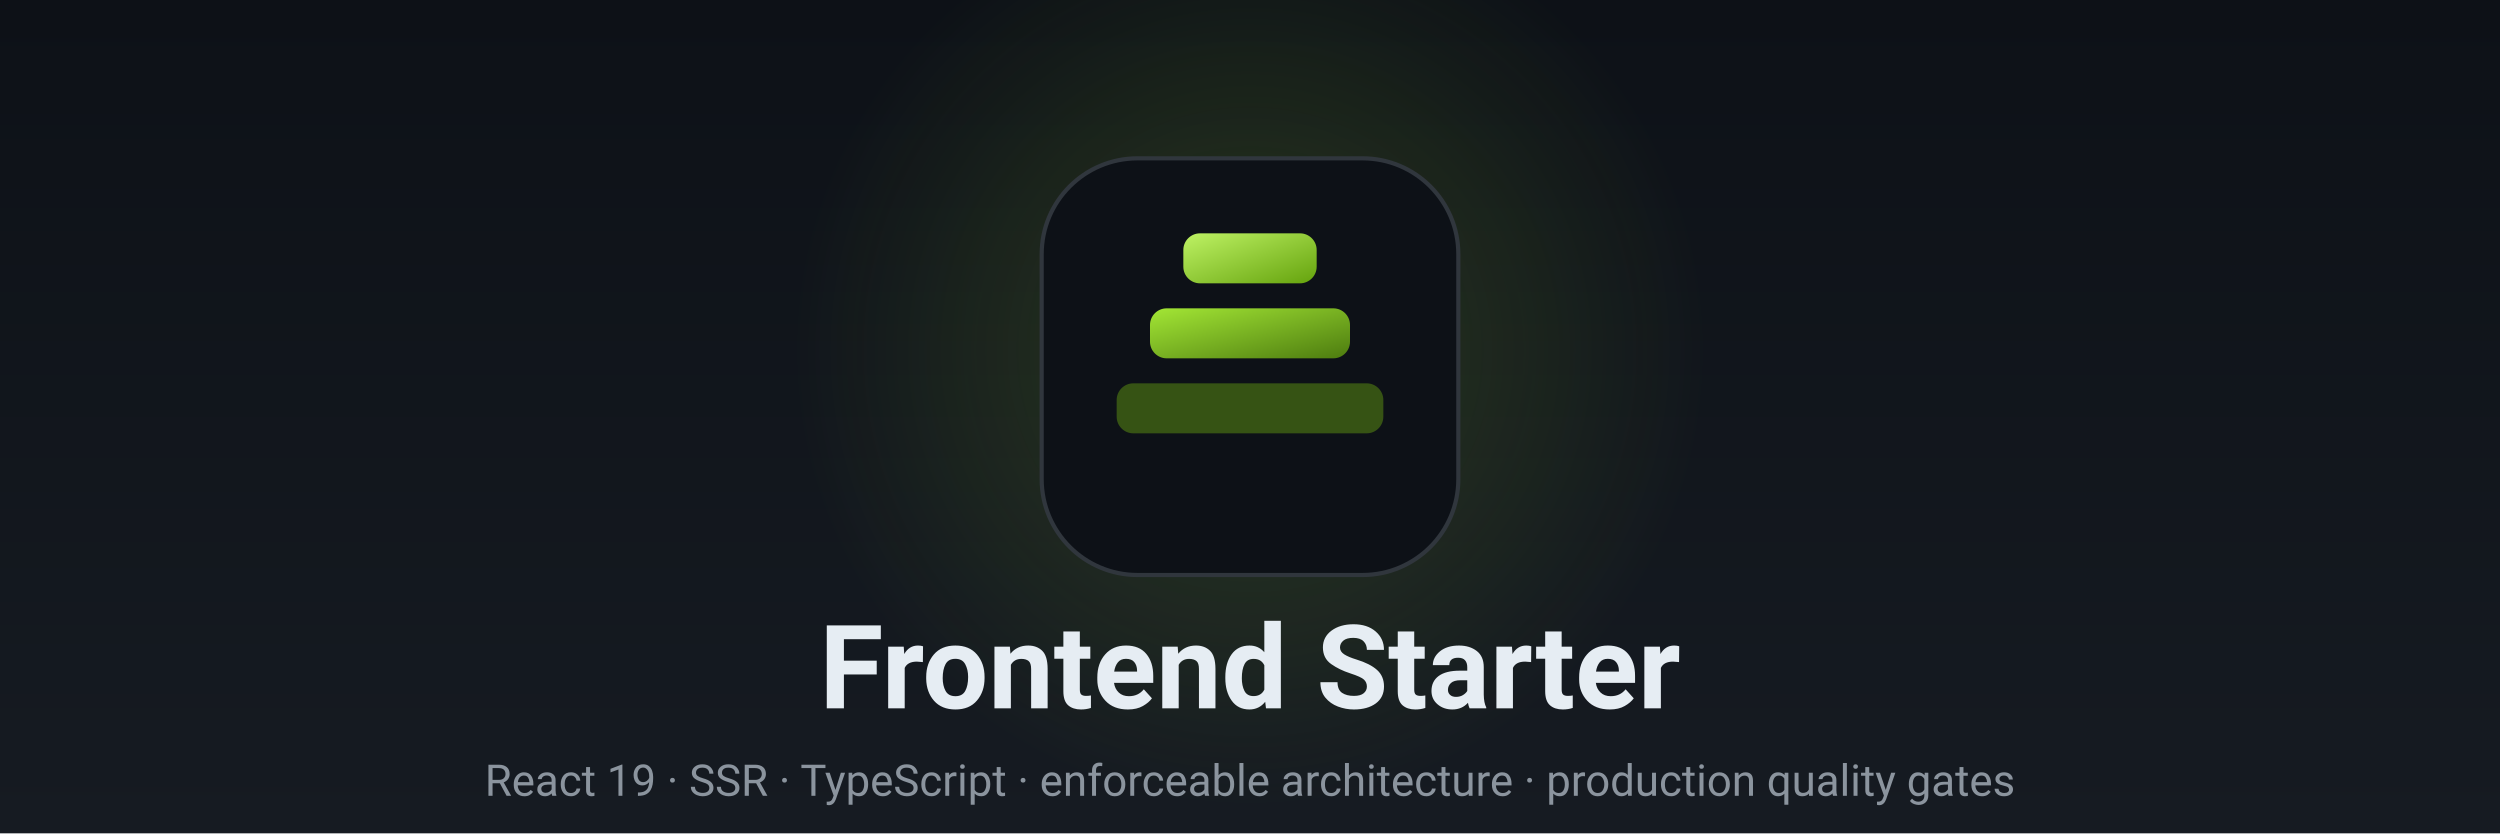
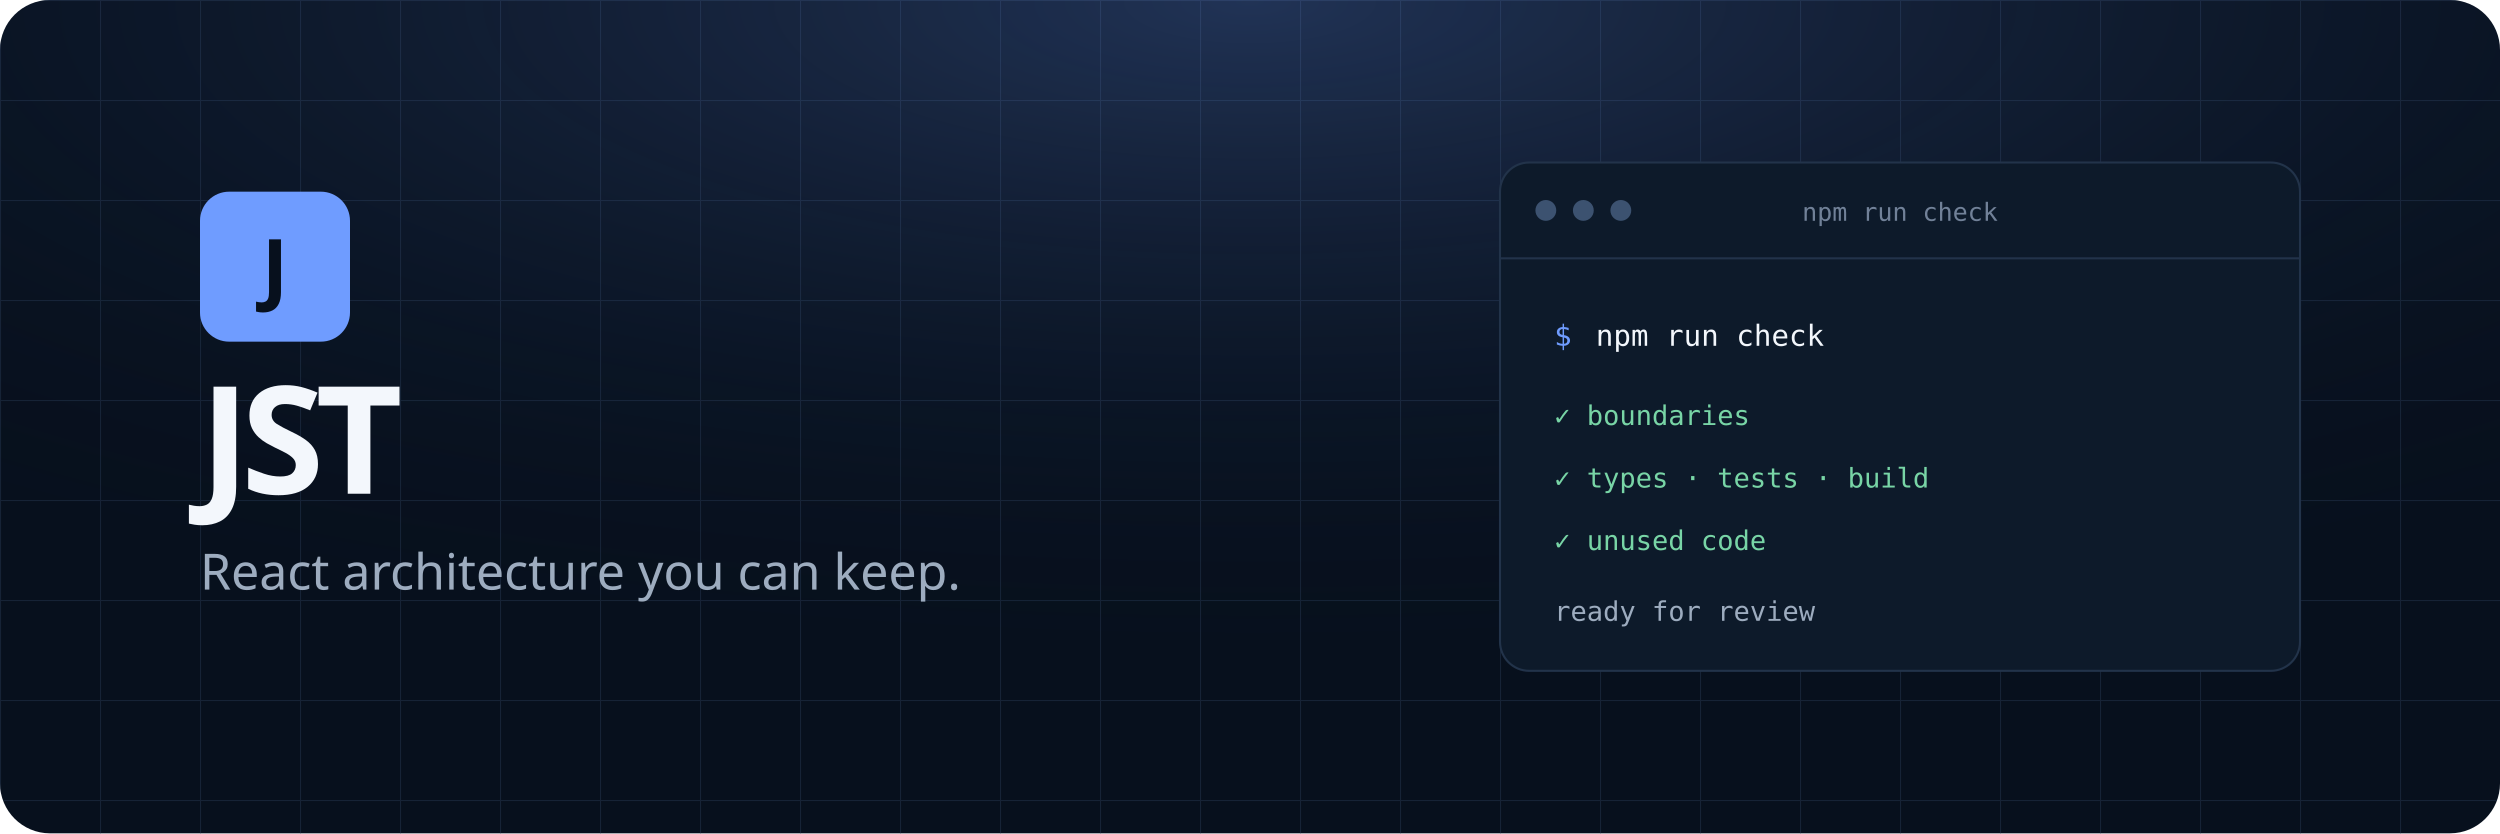
- <svg xmlns="http://www.w3.org/2000/svg" width="1200" height="400" viewBox="0 0 1200 400" fill="none">
+ <svg xmlns="http://www.w3.org/2000/svg" width="1200" height="400" viewBox="0 0 1200 400" role="img" aria-labelledby="title description">
  <defs>
-     <linearGradient id="bg" x1="0" y1="0" x2="0" y2="400" gradientUnits="userSpaceOnUse">
-       <stop offset="0" stop-color="#0D1117" />
-       <stop offset="1" stop-color="#161B22" />
-     </linearGradient>
-     <radialGradient id="glow" cx="0" cy="0" r="1" gradientUnits="userSpaceOnUse" gradientTransform="translate(600 168) rotate(90) scale(220)">
-       <stop offset="0" stop-color="#A3E635" stop-opacity="0.18" />
-       <stop offset="1" stop-color="#A3E635" stop-opacity="0" />
+     <pattern id="grid" width="48" height="48" patternUnits="userSpaceOnUse">
+       <path d="M48 0H0V48" fill="none" stroke="#22334A" stroke-width="1" />
+     </pattern>
+     <radialGradient id="glow" cx="50%" cy="0%" r="80%">
+       <stop offset="0" stop-color="#6F9CFF" stop-opacity=".25" />
+       <stop offset="1" stop-color="#07101D" stop-opacity="0" />
    </radialGradient>
-     <linearGradient id="lime" x1="0" y1="0" x2="1" y2="1">
-       <stop offset="0" stop-color="#BEF264" />
-       <stop offset="1" stop-color="#65A30D" />
-     </linearGradient>
-     <linearGradient id="limeMid" x1="0" y1="0" x2="1" y2="1">
-       <stop offset="0" stop-color="#A3E635" />
-       <stop offset="1" stop-color="#4D7C0F" />
-     </linearGradient>
  </defs>
-   <rect width="1200" height="400" fill="url(#bg)" />
-   <circle cx="600" cy="168" r="220" fill="url(#glow)" />
-   <rect x="500" y="76" width="200" height="200" rx="46" fill="#0D1117" stroke="#30363D" stroke-width="2" />
-   <rect x="568" y="112" width="64" height="24" rx="8" fill="url(#lime)" />
-   <rect x="552" y="148" width="96" height="24" rx="8" fill="url(#limeMid)" />
-   <rect x="536" y="184" width="128" height="24" rx="8" fill="#365314" />
-   <text x="600" y="340" text-anchor="middle" font-family="system-ui, -apple-system, 'Segoe UI', Roboto, Helvetica, Arial, sans-serif" font-size="56" font-weight="700" fill="#E6EDF3">Frontend Starter</text>
-   <text x="600" y="382" text-anchor="middle" font-family="system-ui, -apple-system, 'Segoe UI', Roboto, Helvetica, Arial, sans-serif" font-size="21" fill="#8B949E">React 19 · SSR · TypeScript · enforceable architecture · production quality gates</text>
+   <rect width="1200" height="400" rx="24" fill="#07101D" />
+   <rect width="1200" height="400" rx="24" fill="url(#grid)" opacity=".55" />
+   <rect width="1200" height="400" rx="24" fill="url(#glow)" />
+   <g transform="translate(96 92)">
+     <rect width="72" height="72" rx="14" fill="#6F9CFF" />
+     <text x="36" y="50" text-anchor="middle" font-family="system-ui, sans-serif" font-size="38" font-weight="800" fill="#07101D">J</text>
+     <text x="0" y="145" font-family="system-ui, sans-serif" font-size="72" font-weight="700" letter-spacing="-4" fill="#F3F7FC">JST</text>
+     <text x="0" y="191" font-family="system-ui, sans-serif" font-size="24" fill="#9DACBF">React architecture you can keep.</text>
+   </g>
+   <g transform="translate(720 78)" font-family="ui-monospace, SFMono-Regular, monospace">
+     <rect width="384" height="244" rx="14" fill="#0D1A2A" stroke="#22334A" />
+     <path d="M0 46H384" stroke="#22334A" />
+     <circle cx="22" cy="23" r="5" fill="#3C5270" />
+     <circle cx="40" cy="23" r="5" fill="#3C5270" />
+     <circle cx="58" cy="23" r="5" fill="#3C5270" />
+     <text x="192" y="28" text-anchor="middle" font-size="12" fill="#718198">npm run check</text>
+     <text x="26" y="88" font-size="14" fill="#6F9CFF">$</text>
+     <text x="46" y="88" font-size="14" fill="#F3F7FC">npm run check</text>
+     <text x="26" y="126" font-size="13" fill="#78D5A6">✓ boundaries</text>
+     <text x="26" y="156" font-size="13" fill="#78D5A6">✓ types · tests · build</text>
+     <text x="26" y="186" font-size="13" fill="#78D5A6">✓ unused code</text>
+     <text x="26" y="220" font-size="13" fill="#9DACBF">ready for review</text>
+   </g>
</svg>
